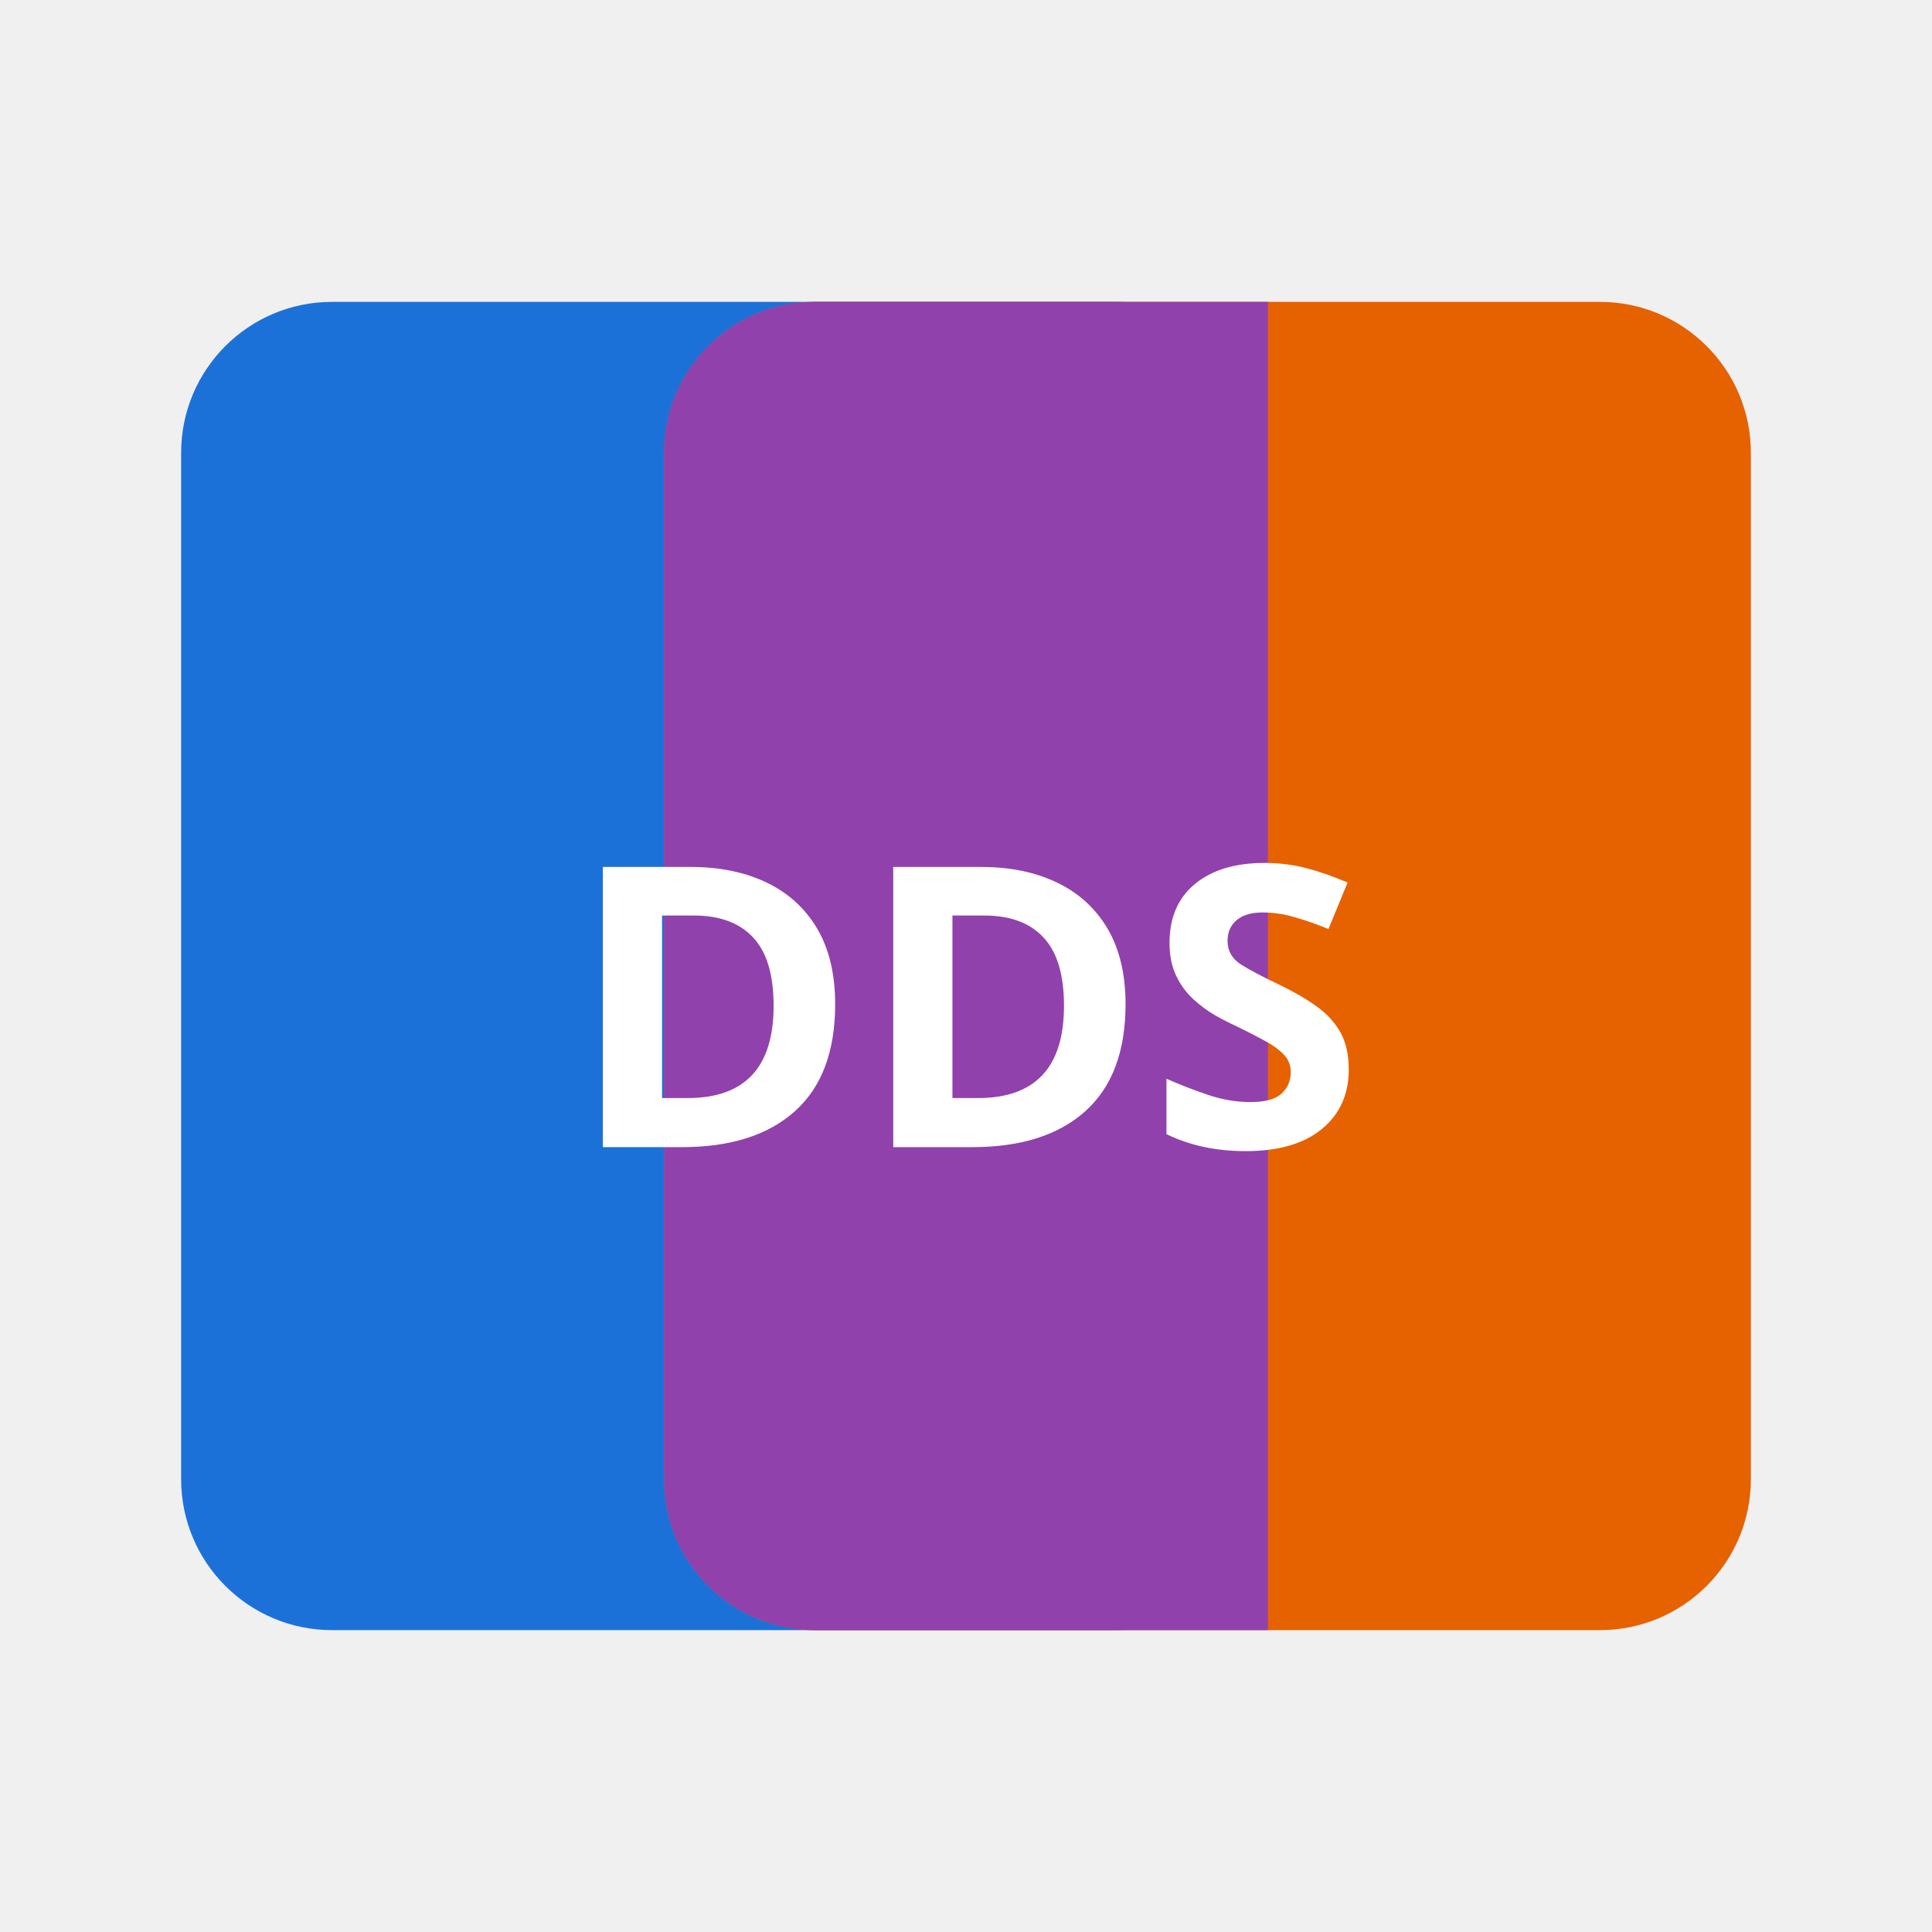
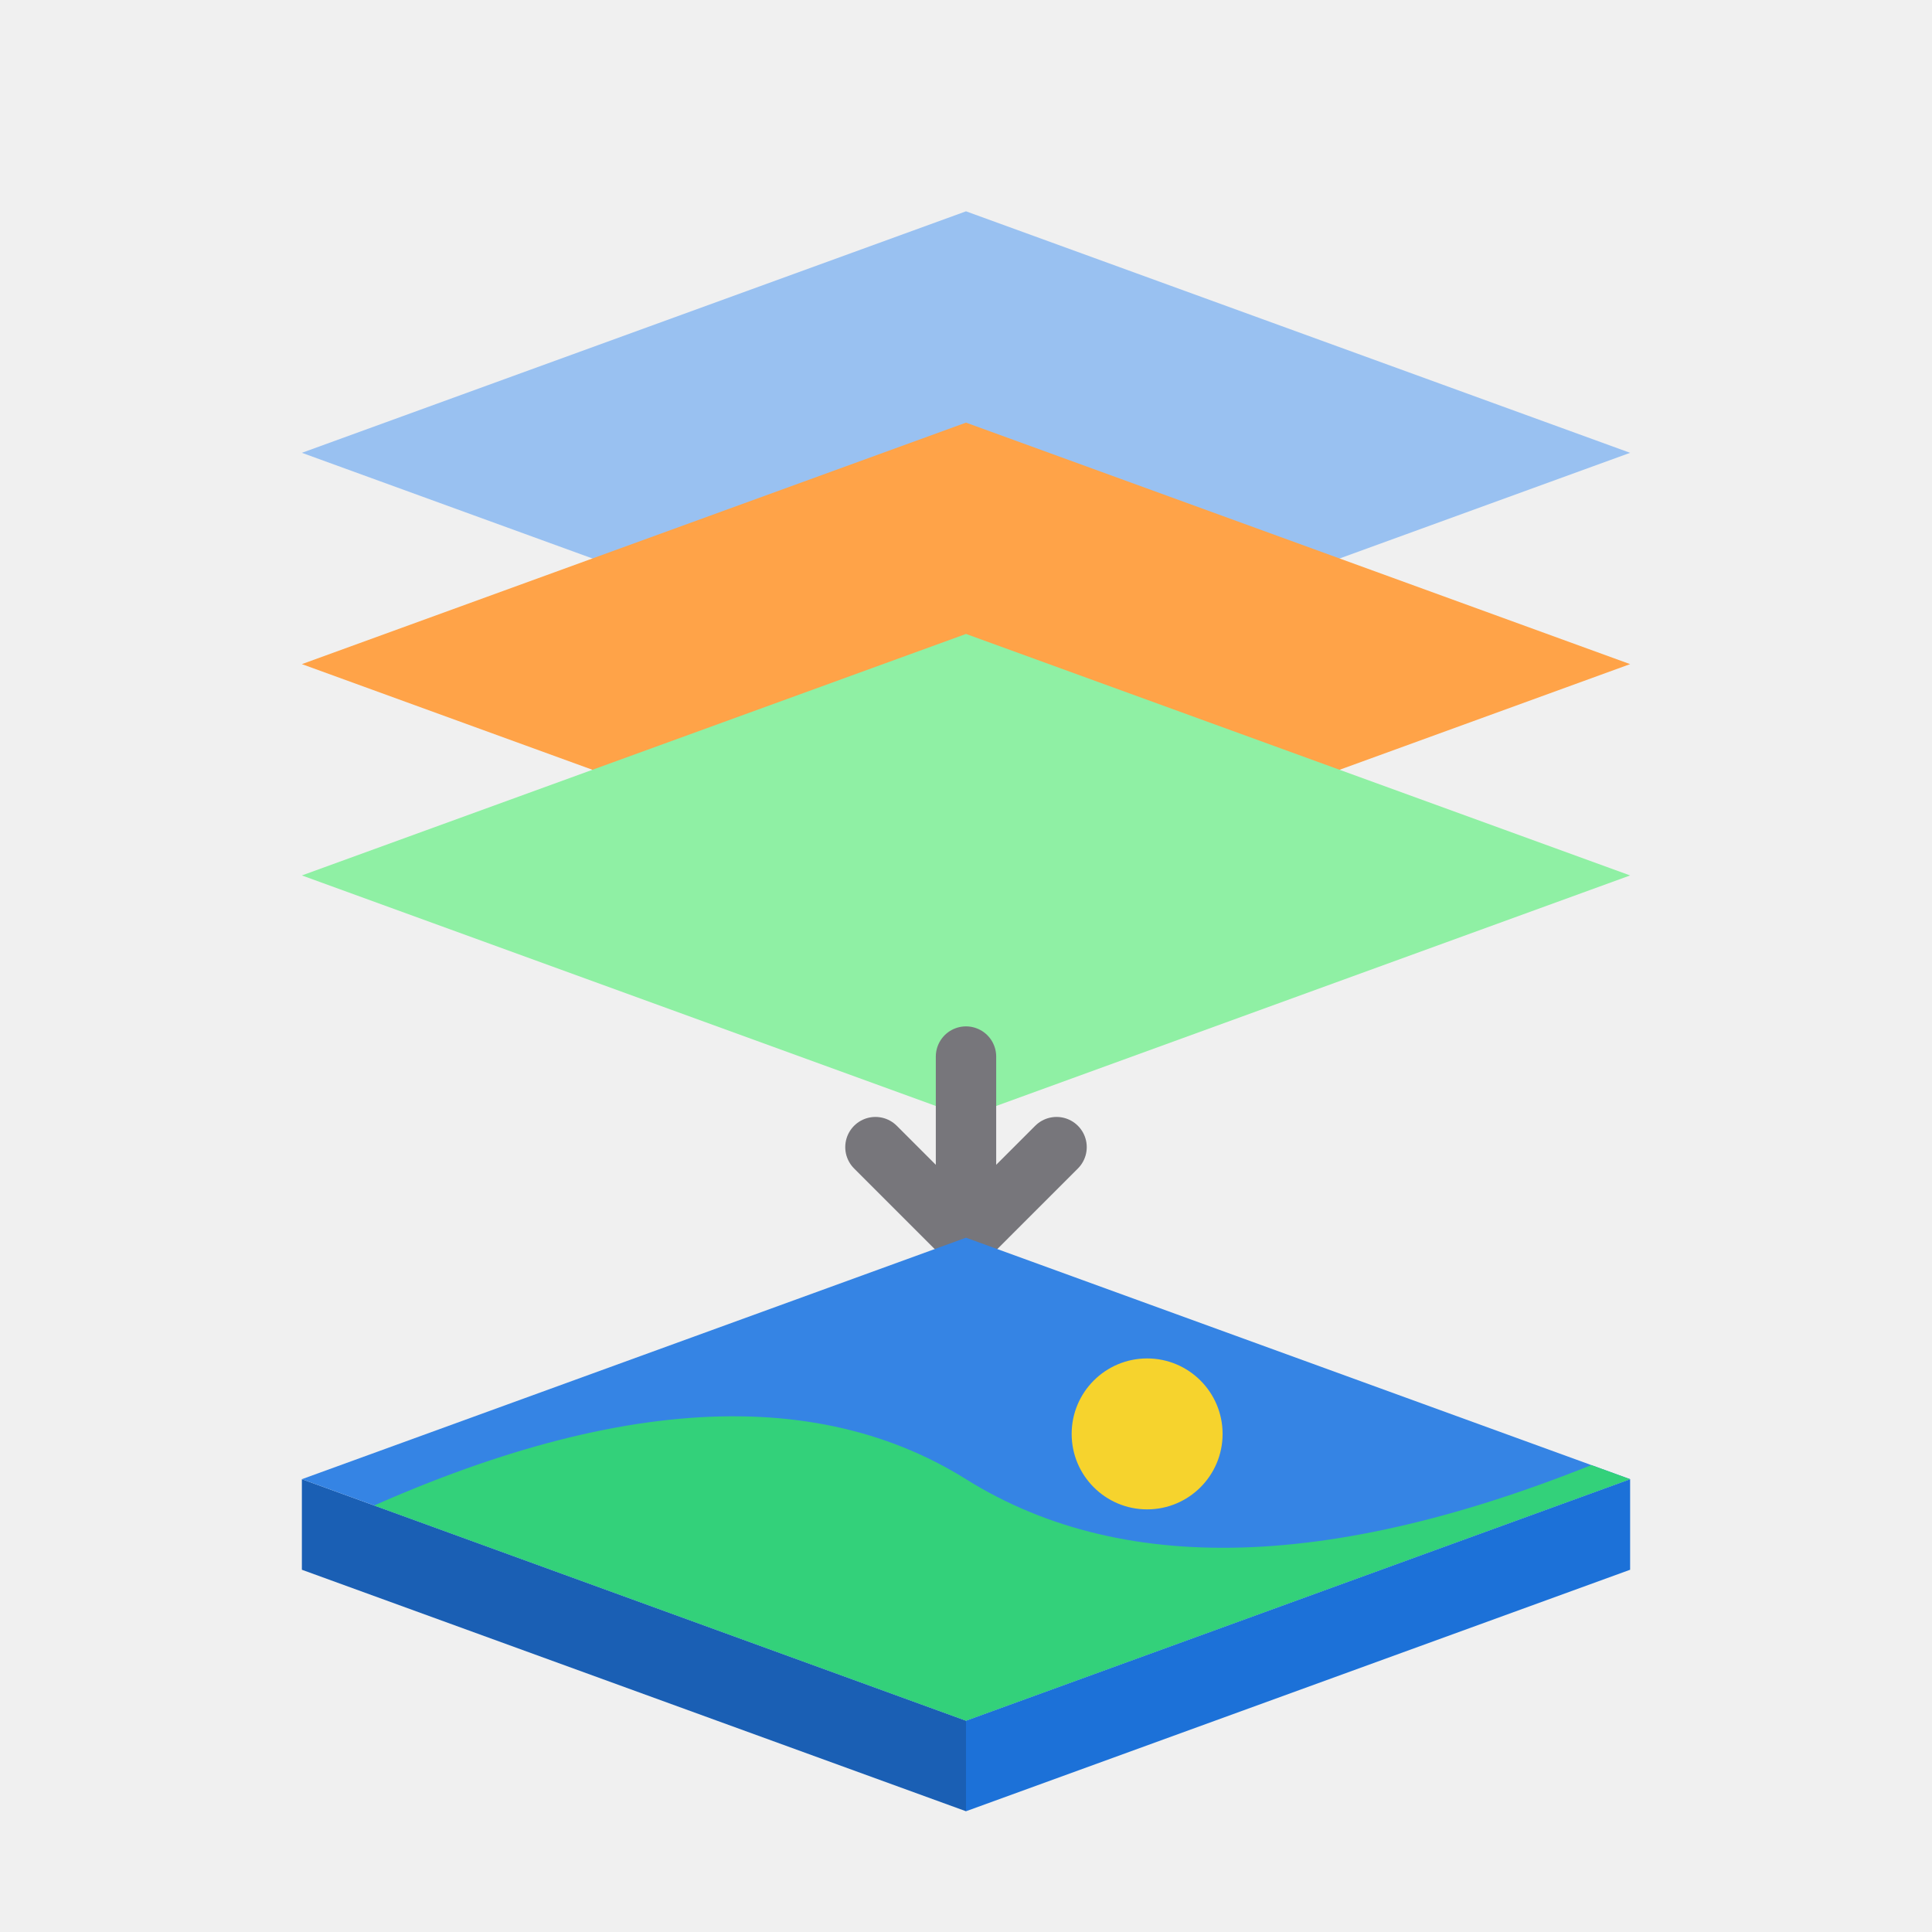
<svg xmlns="http://www.w3.org/2000/svg" width="128" height="128" viewBox="0 0 128 128">
-   <rect x="12" y="20" width="72" height="88" rx="10" fill="#1c71d8" />
-   <rect x="44" y="20" width="72" height="88" rx="10" fill="#e66100" />
-   <path d="M44 30a10 10 0 0 1 10-10h30v88H54a10 10 0 0 1-10-10z" fill="#9141ac" />
-   <text x="64" y="76" font-family="sans-serif" font-size="26" font-weight="bold" fill="#fff" text-anchor="middle">DDS</text>
+   <defs>
+     <clipPath id="face">
+       <path d="M20 98 L64 82 L108 98 L64 114 Z" />
+     </clipPath>
+   </defs>
+   <path d="M20 30 L64 14 L108 30 L64 46 Z" fill="#99c1f1" />
+   <path d="M20 44 L64 28 L108 44 L64 60 Z" fill="#ffa348" />
+   <path d="M20 58 L64 42 L108 58 L64 74 Z" fill="#8ff0a4" />
+   <path d="M64 70 v10 m-6 -4 l6 6 l6 -6" fill="none" stroke="#77767b" stroke-width="4" stroke-linecap="round" stroke-linejoin="round" />
+   <path d="M20 98 L64 114 L64 120 L20 104 Z" fill="#1a5fb4" />
+   <path d="M108 98 L64 114 L64 120 L108 104 Z" fill="#1c71d8" />
+   <path d="M20 98 L64 82 L108 98 L64 114 Z" fill="#3584e4" />
+   <g clip-path="url(#face)">
+     <circle cx="76" cy="95" r="5" fill="#f6d32d" />
+     <path d="M20 102 Q48 88 64 98 T108 96 V120 H20 Z" fill="#33d17a" />
+   </g>
</svg>
